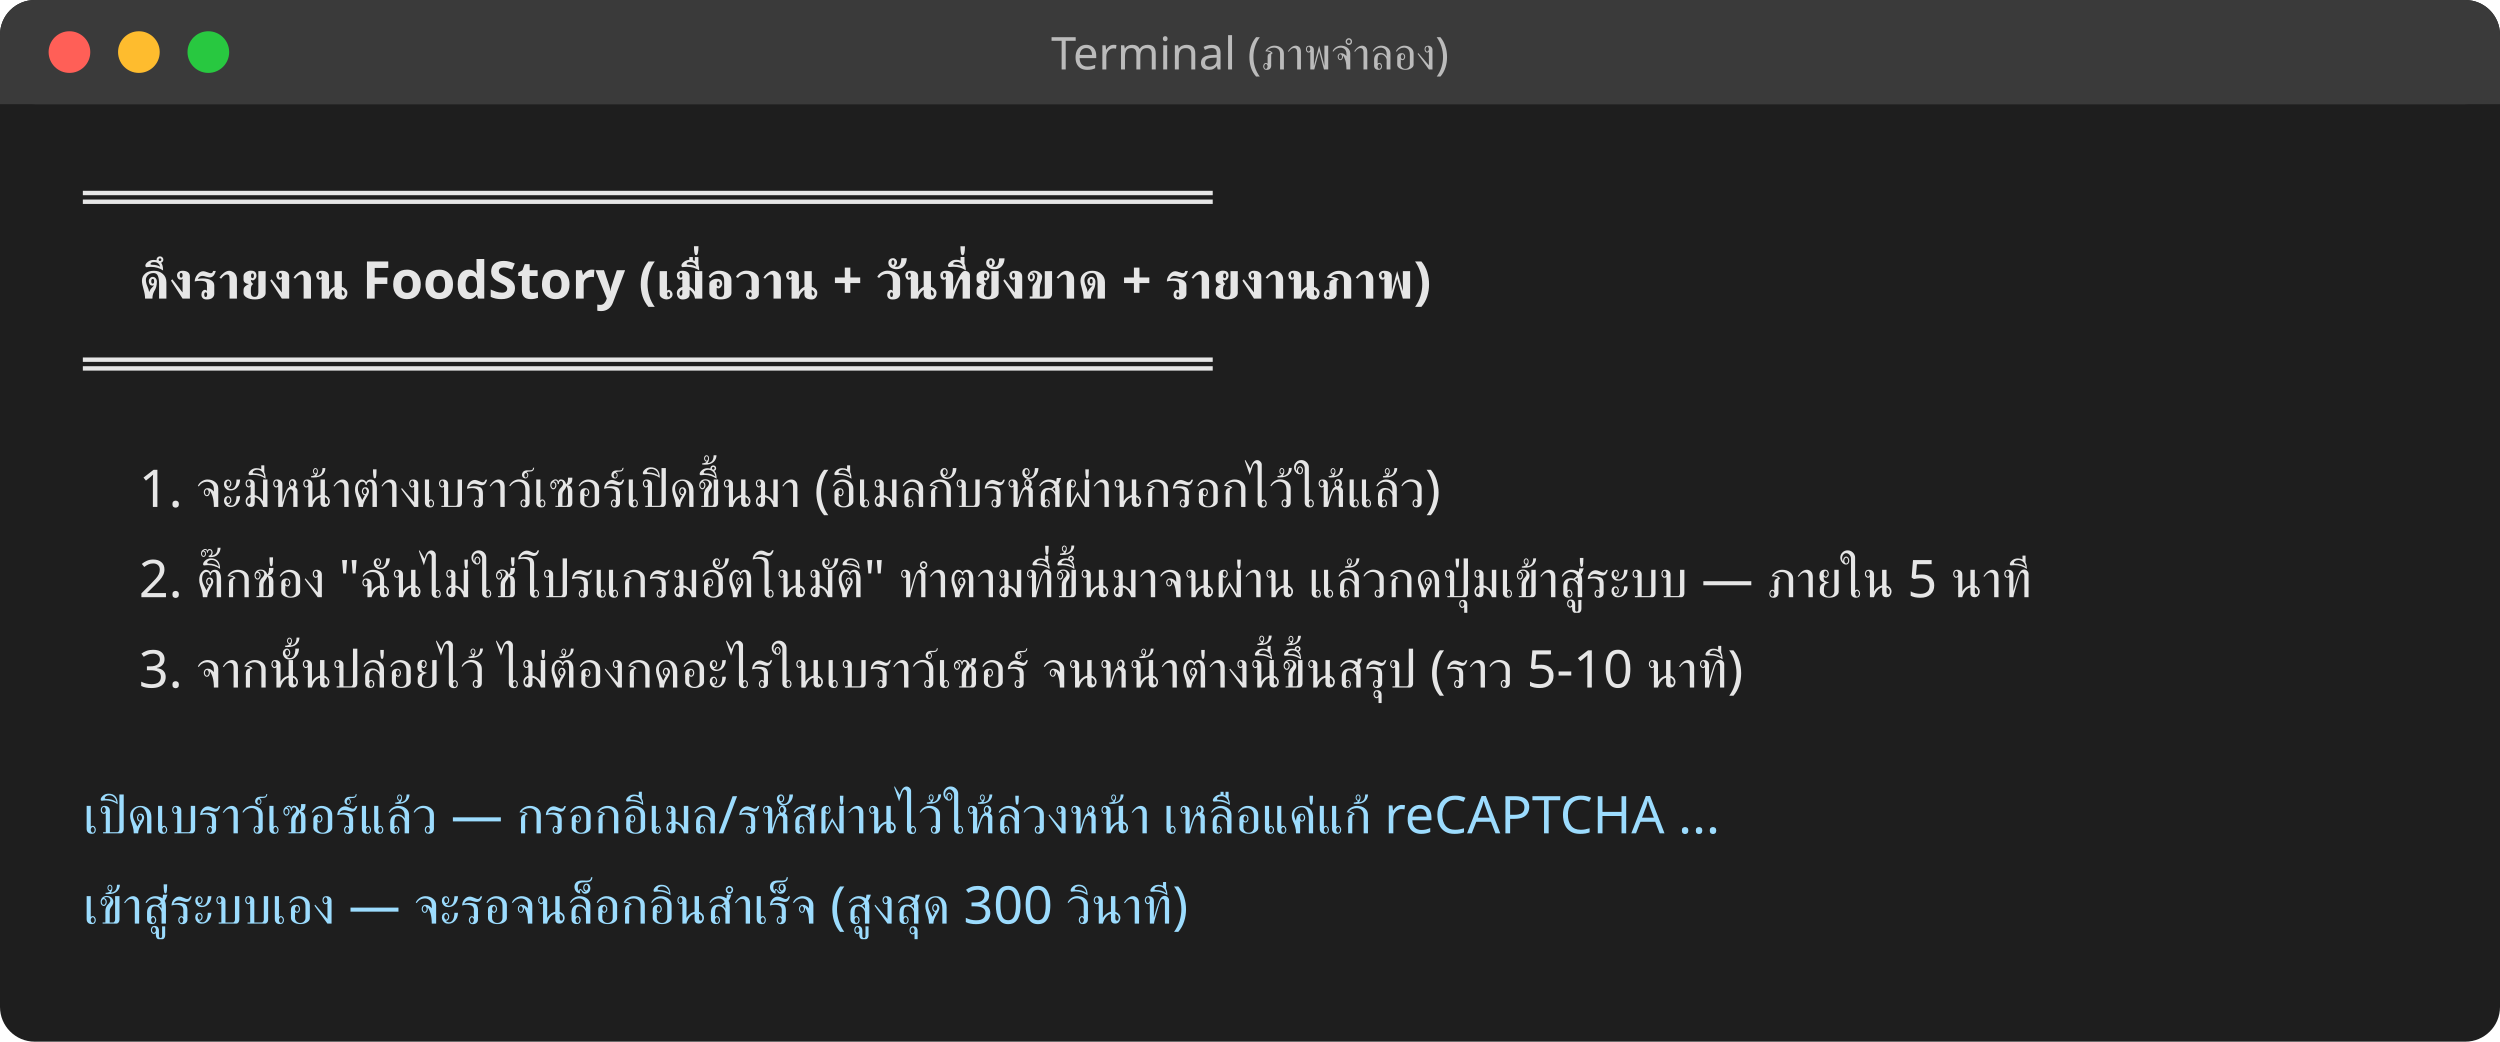
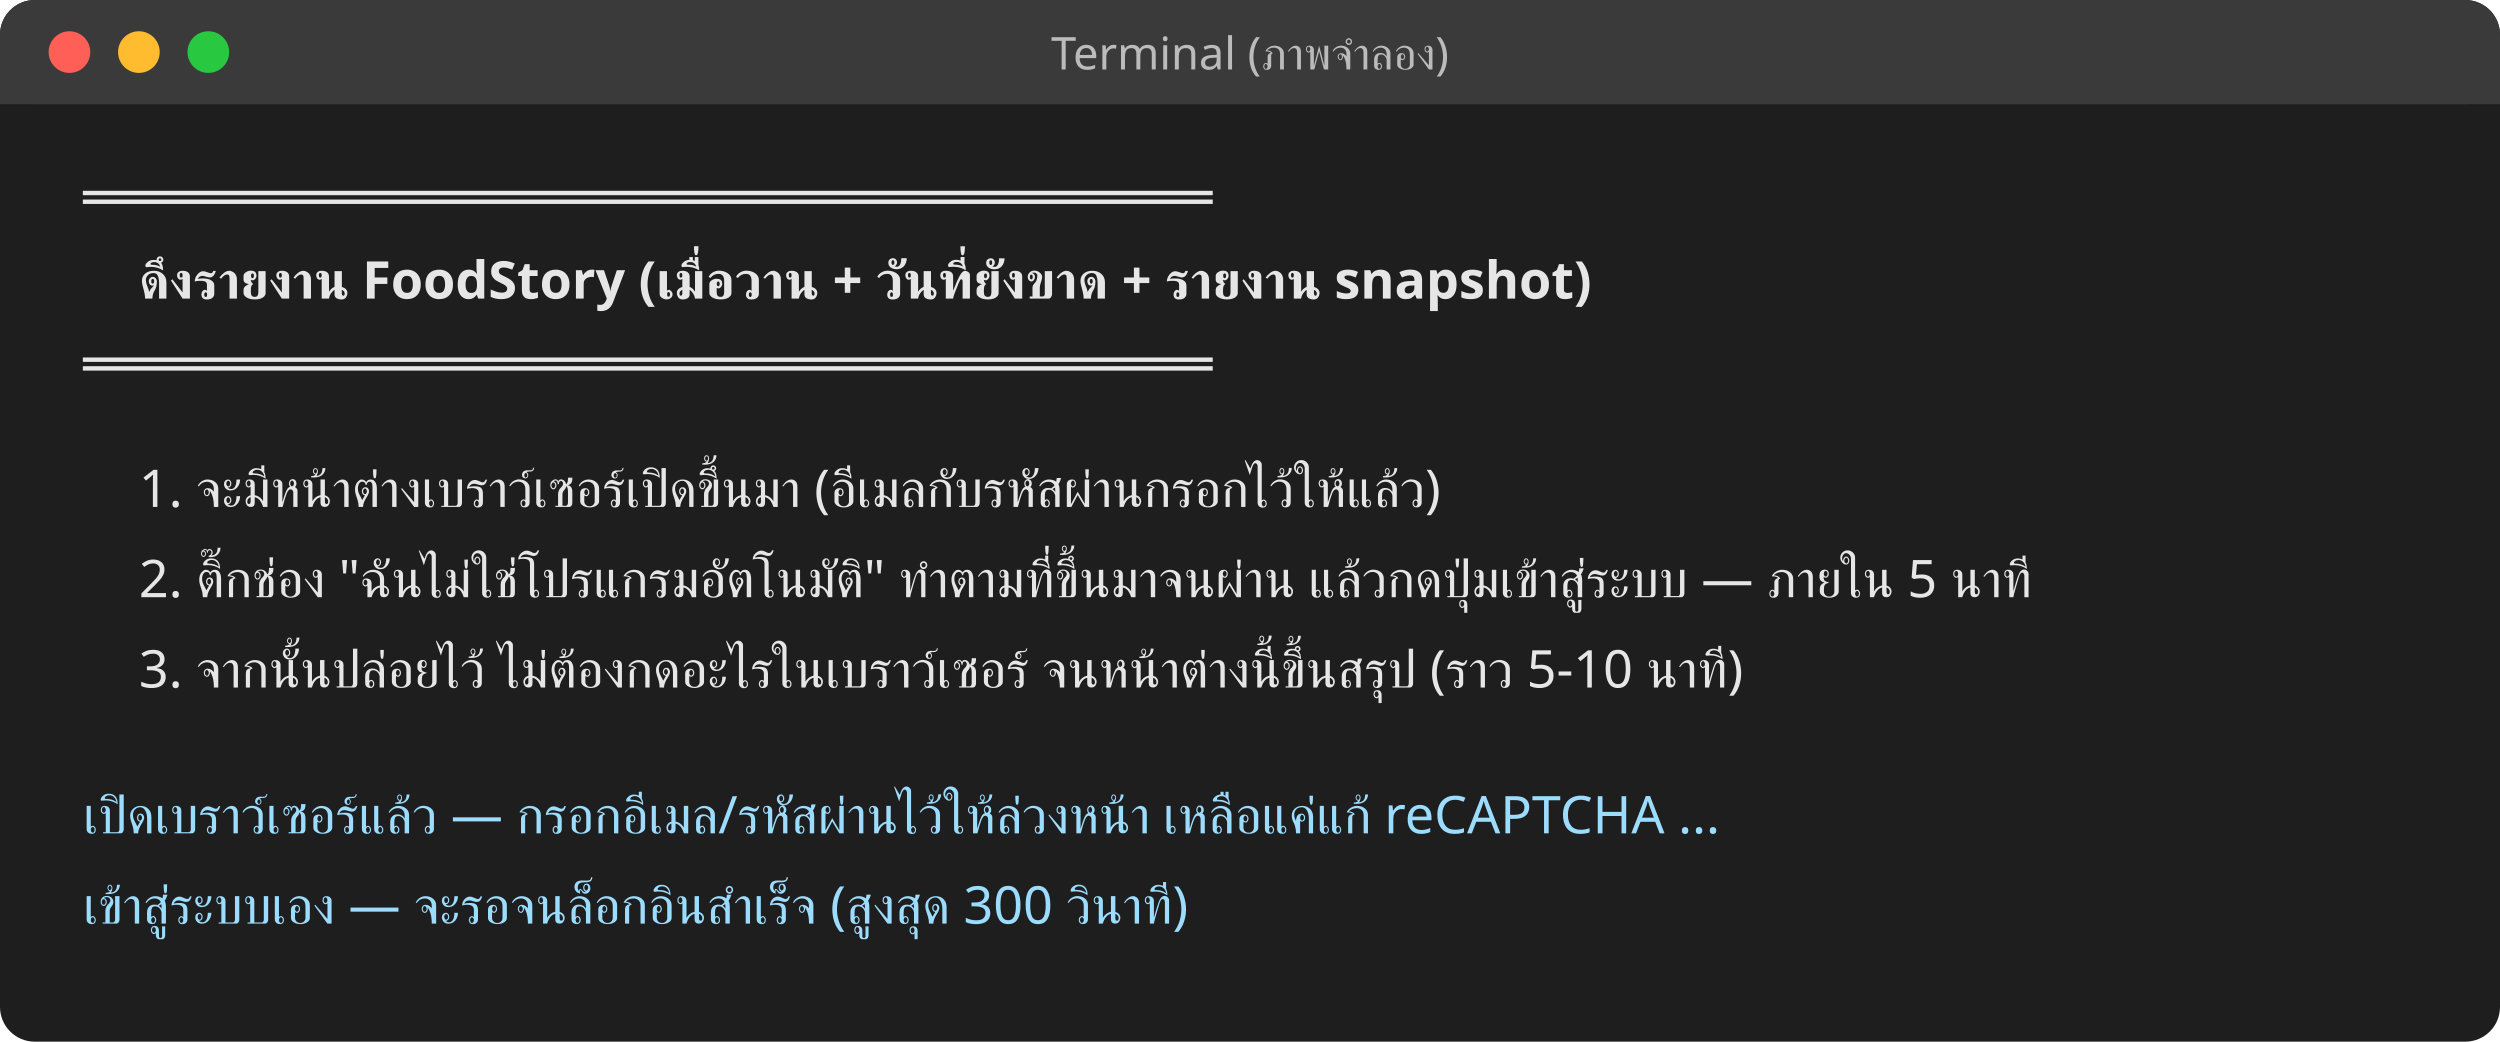
<svg xmlns="http://www.w3.org/2000/svg" width="720" height="300" viewBox="0 0 720 300">
  <rect width="720" height="300" rx="10" fill="#1e1e1e" />
  <rect width="720" height="30" rx="10" fill="#3a3a3a" />
  <rect y="20" width="720" height="10" fill="#3a3a3a" />
  <circle cx="20" cy="15" r="6" fill="#ff5f57" />
  <circle cx="40" cy="15" r="6" fill="#febc2e" />
  <circle cx="60" cy="15" r="6" fill="#28c840" />
  <text x="360" y="20" text-anchor="middle" fill="#bbb" font-size="13" font-family="Sukhumvit Set, Thonburi, Tahoma, sans-serif">Terminal (ภาพจำลอง)</text>
  <g fill="#e6e6e6" font-size="15" font-family="Sukhumvit Set, Thonburi, Tahoma, sans-serif">
    <text x="24" y="62">════════════════════════════════════</text>
-     <text x="40" y="86" font-weight="bold">ดึงรายงาน FoodStory (เมื่อวาน + วันที่ยังขาด + รายงานภาพ)</text>
+     <text x="40" y="86" font-weight="bold">ดึงรายงาน FoodStory (เมื่อวาน + วันที่ยังขาด + รายงาน snapshot)</text>
    <text x="24" y="110">════════════════════════════════════</text>
    <text x="40" y="146">1. จะมีหน้าต่างเบราว์เซอร์เปิดขึ้นมา (อีเมลกับรหัสผ่านกรอกไว้ให้แล้ว)</text>
    <text x="40" y="172">2. ติ๊กช่อง "ฉันไม่ใช่โปรแกรมอัตโนมัติ" ทำตามที่ขึ้นมาจนผ่าน แล้วกดปุ่มเข้าสู่ระบบ — ภายใน 5 นาที</text>
    <text x="40" y="198">3. จากนั้นปล่อยไว้ ไม่ต้องกดอะไรในเบราว์เซอร์ จนหน้าต่างนี้ขึ้นสรุป (ราว 5-10 นาที)</text>
    <text x="24" y="240" fill="#9cdcfe">เปิดเบราว์เซอร์แล้ว — กรอกอีเมล/รหัสผ่านไว้ให้ล่วงหน้า เหลือแค่แก้ reCAPTCHA ...</text>
    <text x="24" y="266" fill="#9cdcfe">เข้าสู่ระบบเอง — จะรอจนล็อกอินสำเร็จ (สูงสุด 300 วินาที)</text>
  </g>
</svg>
